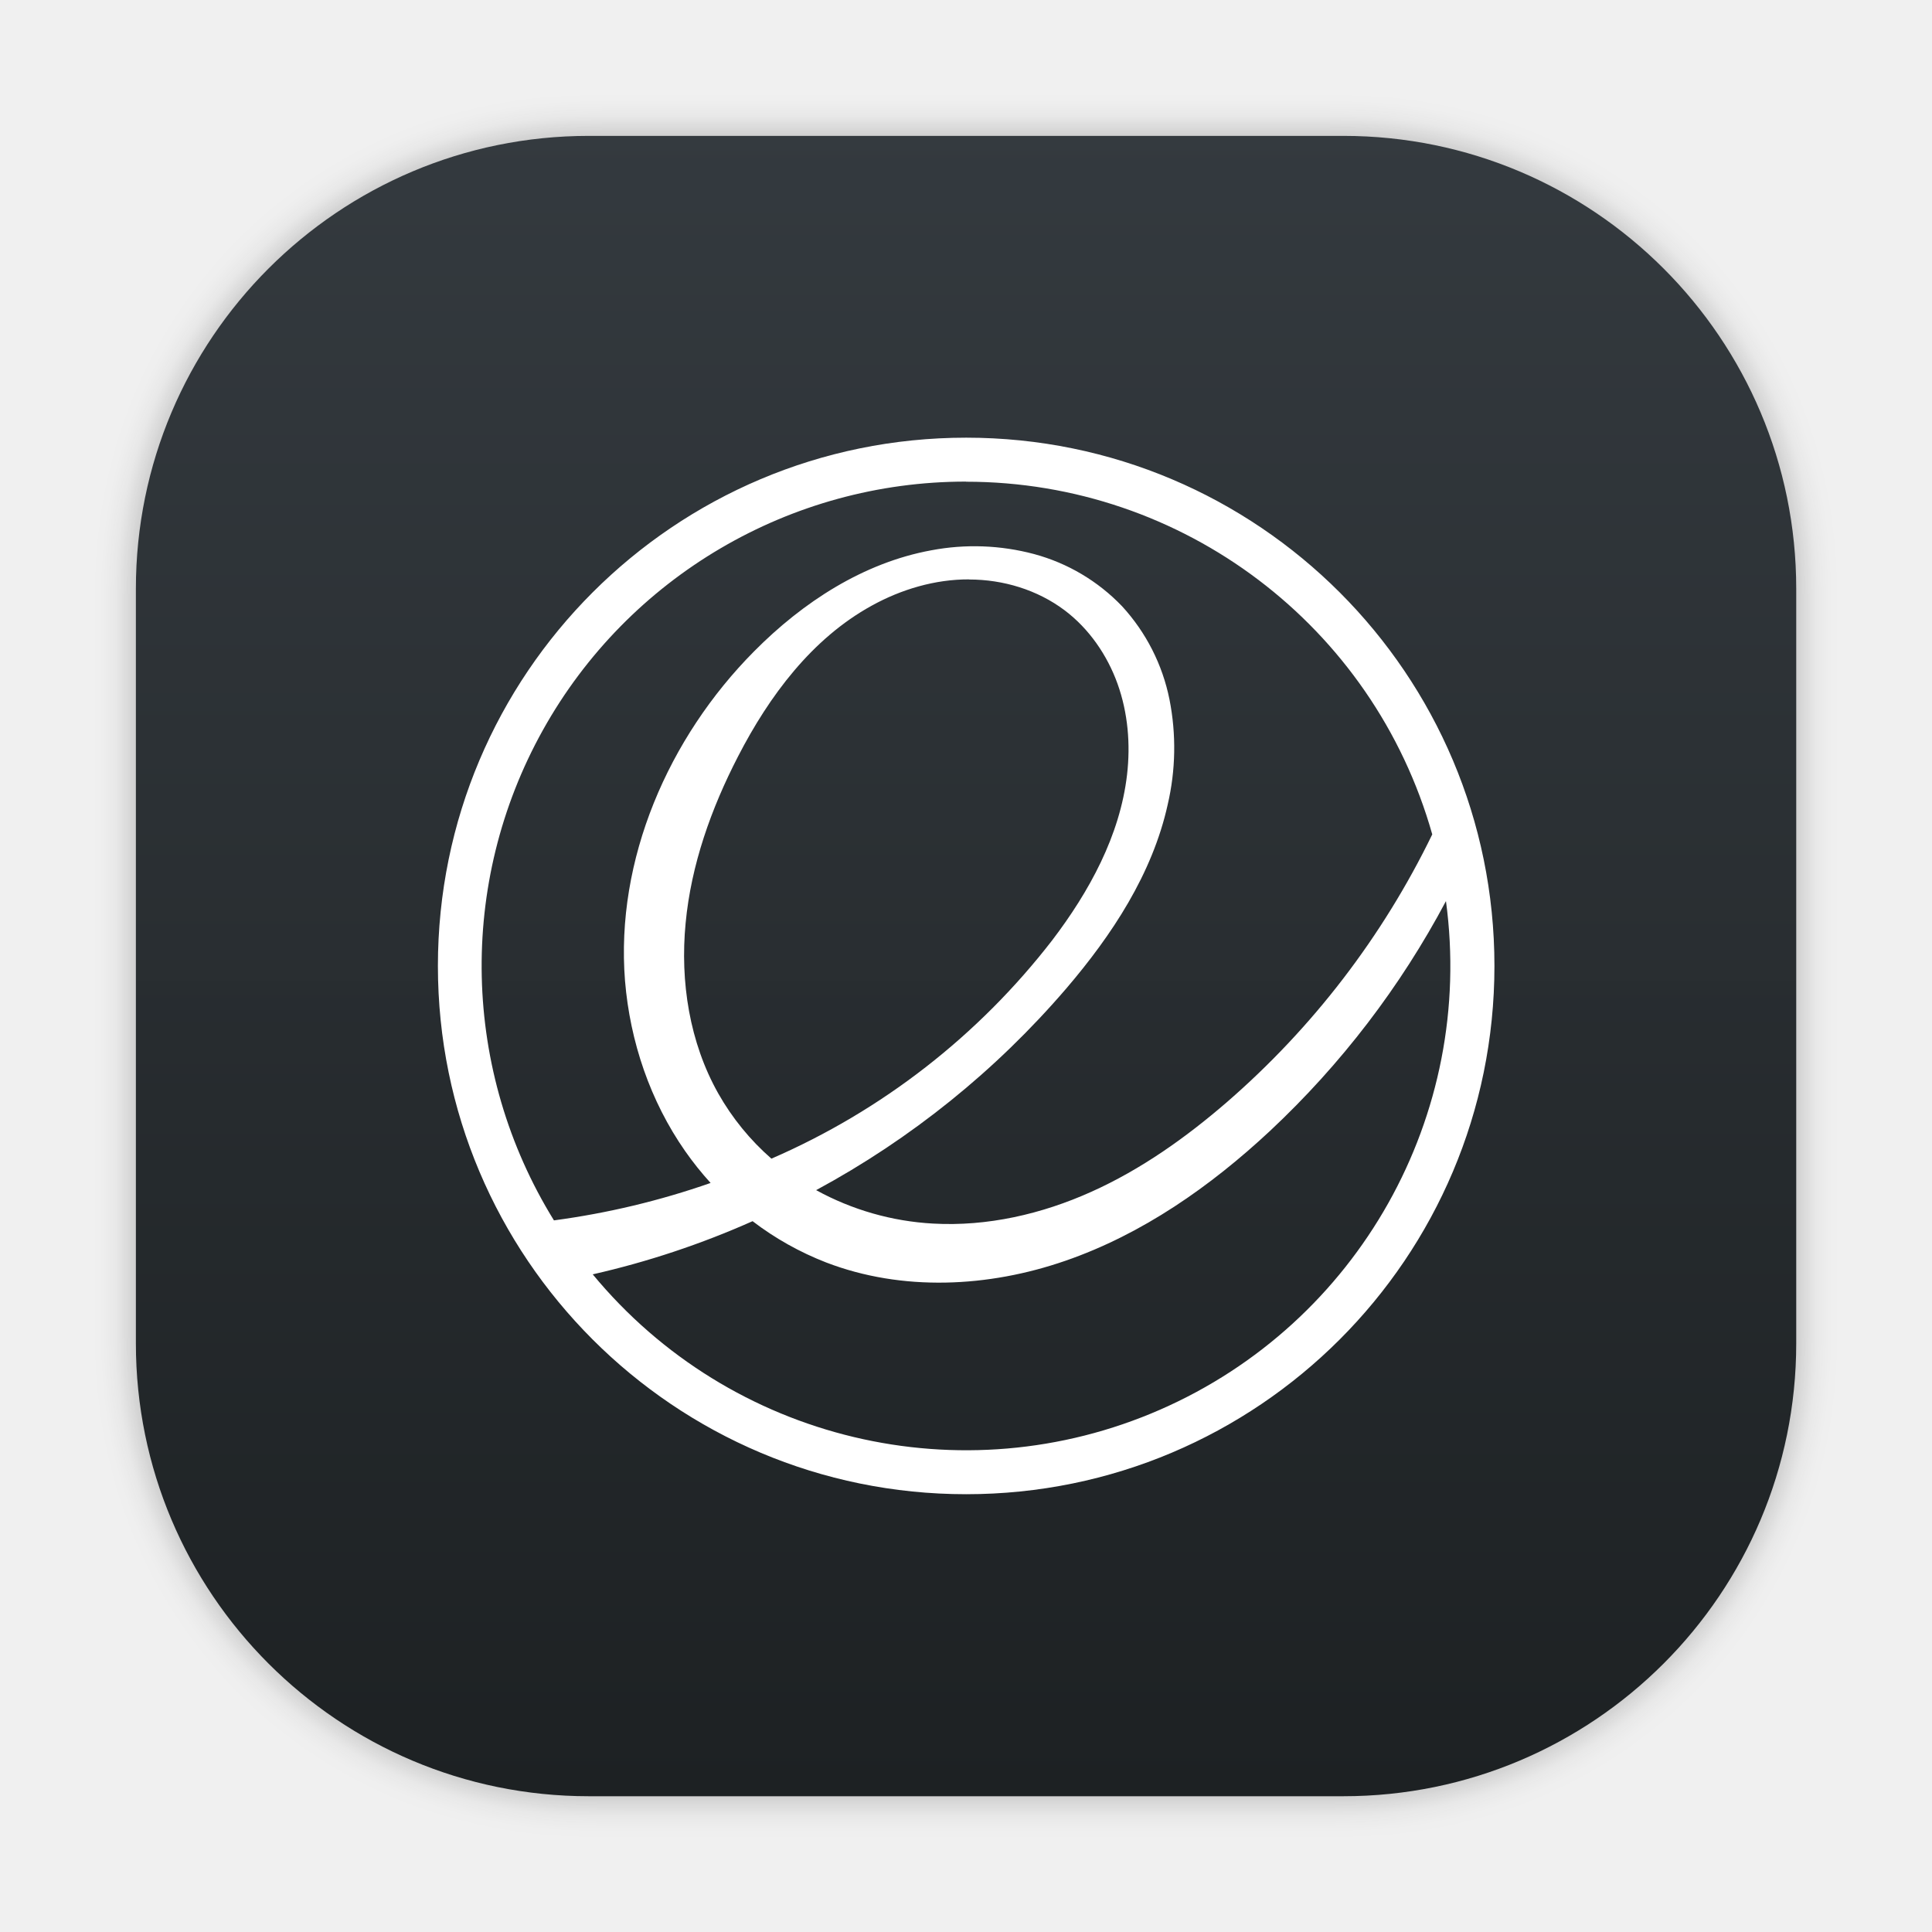
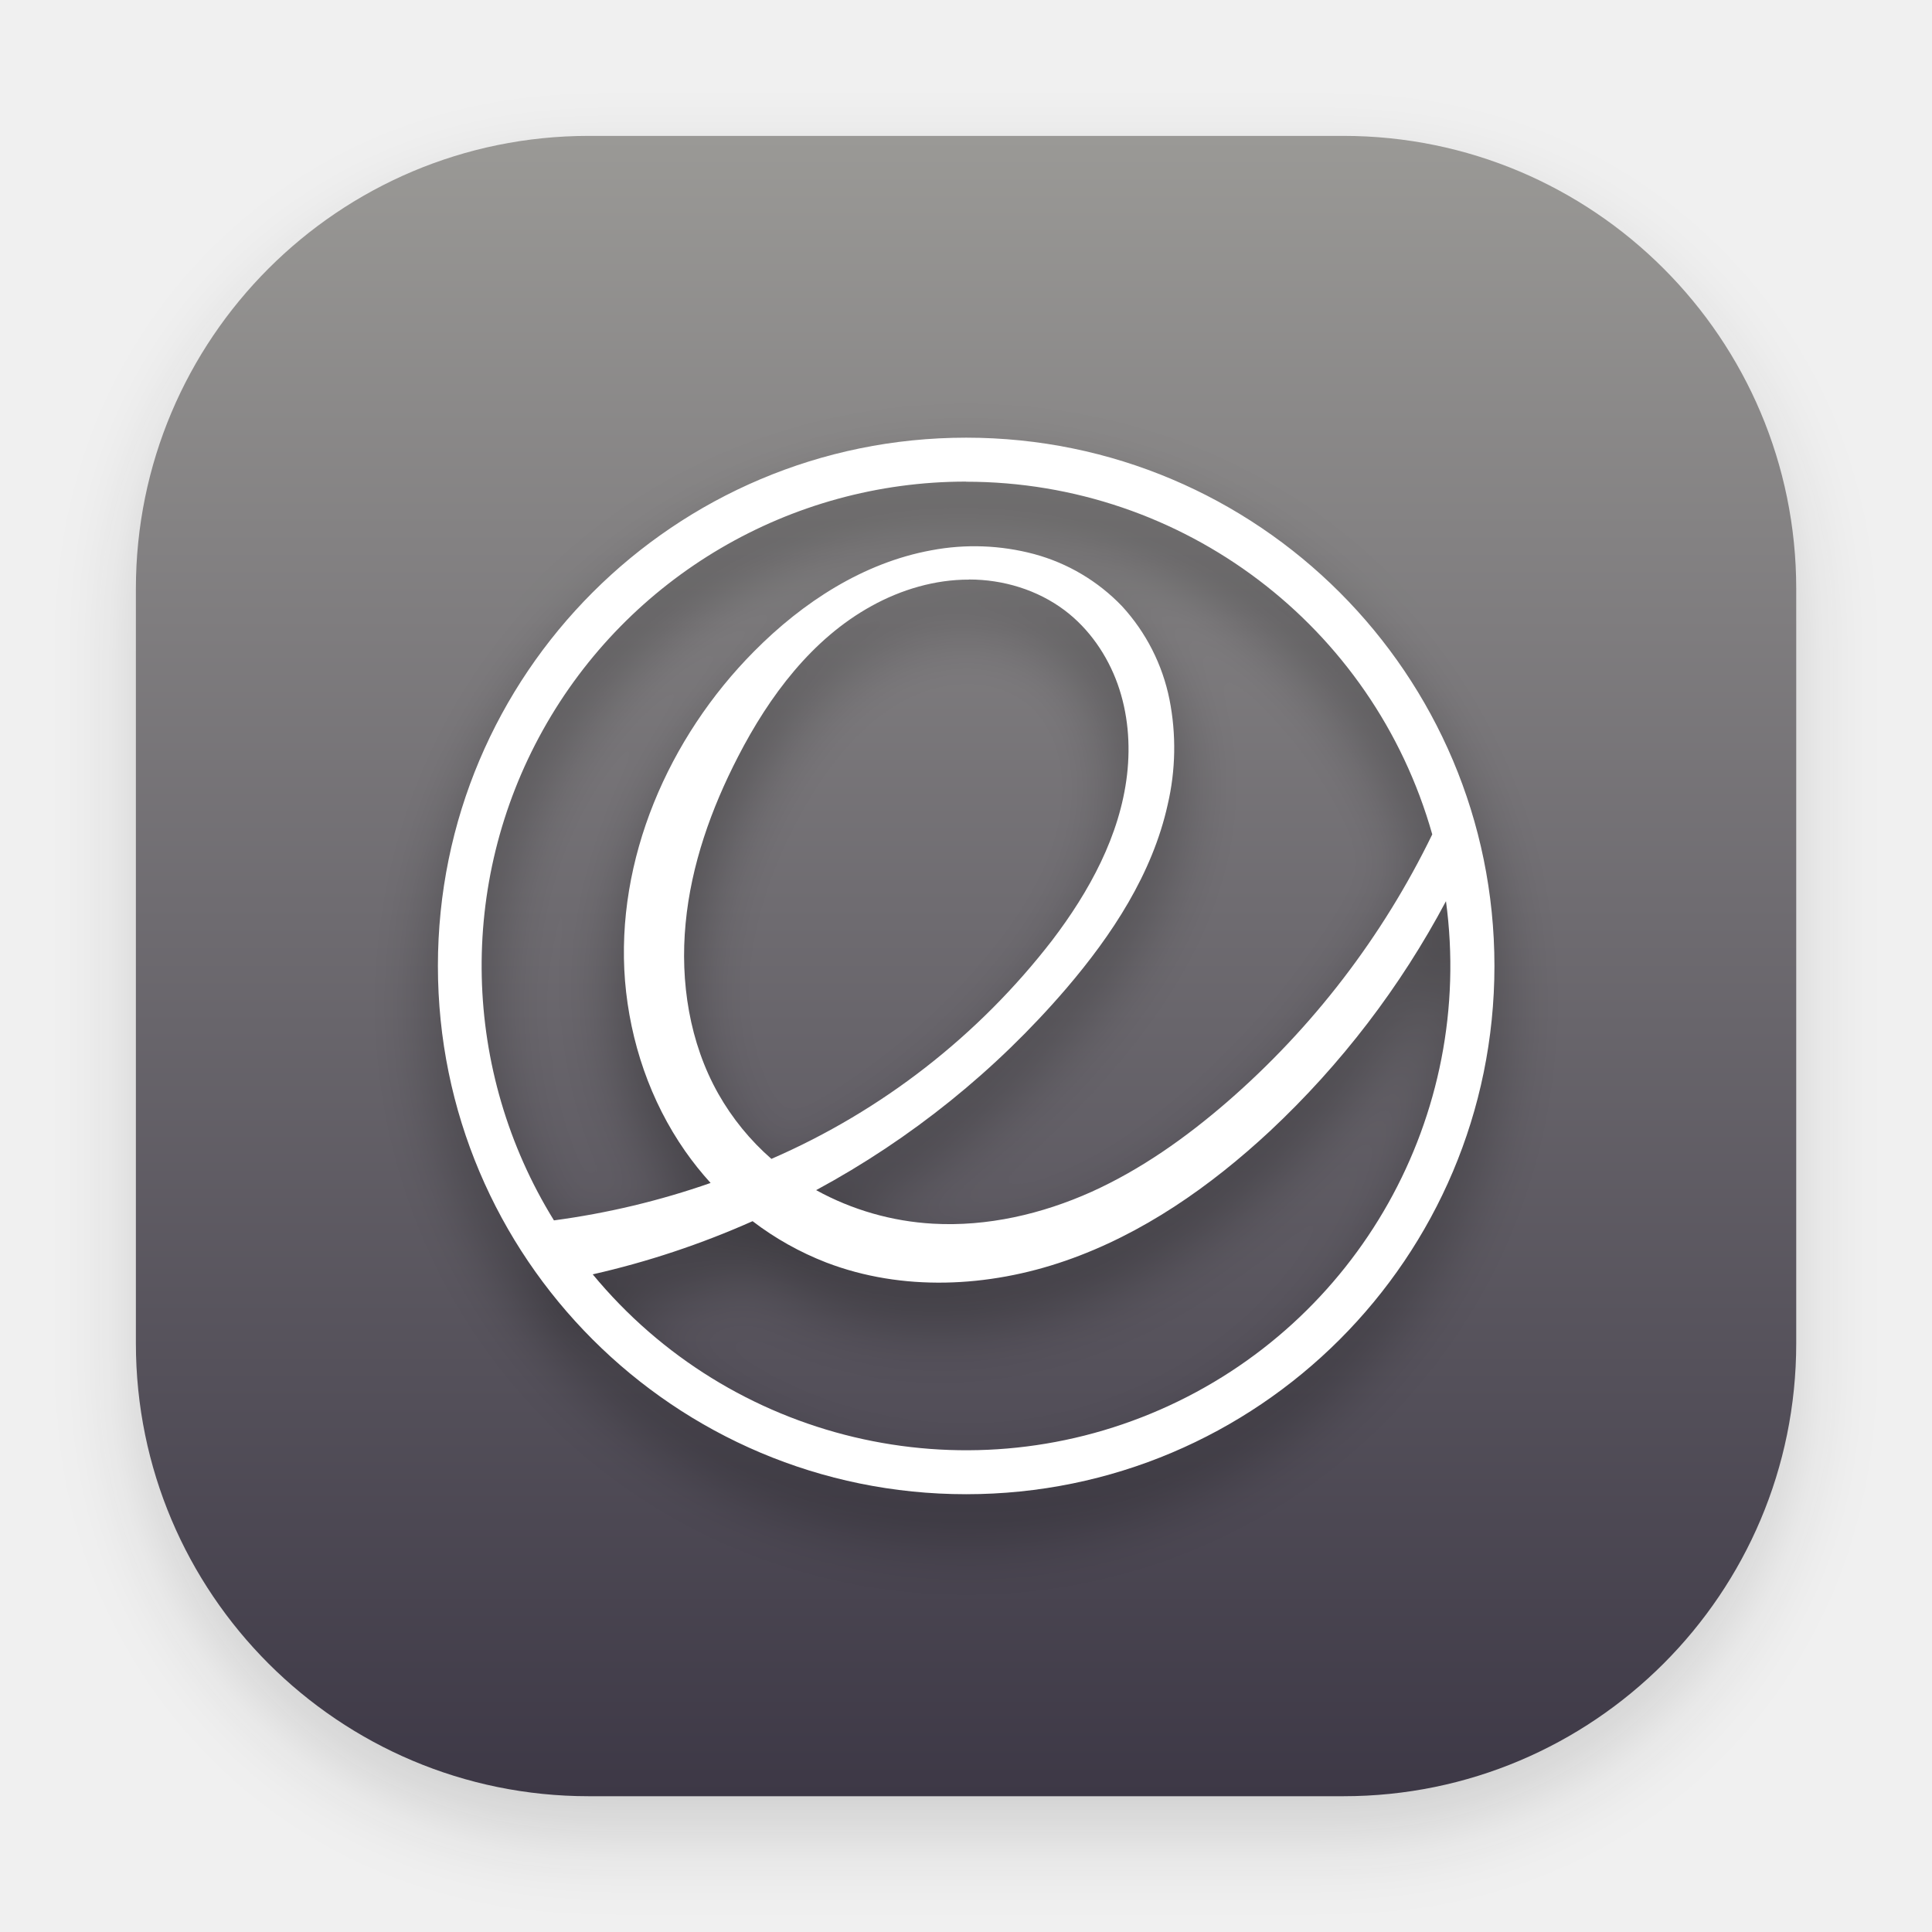
<svg xmlns="http://www.w3.org/2000/svg" id="svg19" width="512" height="512" version="1.1" viewBox="0 0 16.933 16.933">
  <defs id="defs7">
    <linearGradient id="b-3" x1="399.57" x2="399.57" y1="545.8" y2="517.8" gradientTransform="matrix(.56696 0 0 .56696 -218.64 -293.15)" gradientUnits="userSpaceOnUse">
      <stop id="stop850" stop-color="#3889e9" offset="0" />
      <stop id="stop852" stop-color="#5ea5fb" offset="1" />
    </linearGradient>
    <style id="style14" type="text/css" />
    <style id="style16" type="text/css" />
-     <filter id="filter1057" x="-.027" y="-.027" width="1.054" height="1.054" color-interpolation-filters="sRGB">
-       <feGaussianBlur id="feGaussianBlur1059" stdDeviation="0.619" />
+     <filter id="filter1057" x="-0.058" y="-0.058" width="1.116" height="1.116" color-interpolation-filters="sRGB">
+       <feGaussianBlur id="feGaussianBlur1059" stdDeviation="1.331" />
    </filter>
    <linearGradient id="linearGradient1053" x1="-127" x2="-127" y1="60" y2="5" gradientTransform="matrix(.26458 0 0 .26458 34.792 -.13493)" gradientUnits="userSpaceOnUse">
-       <stop id="stop1047" stop-color="#1d2123" offset="0" />
-       <stop id="stop1049" stop-color="#33393e" stop-opacity=".996" offset="1" />
+       <stop id="stop1047" stop-color="#1d2123" offset="0" style="stop-color:#3d3846;stop-opacity:1" />
+       <stop id="stop1049" stop-color="#33393e" stop-opacity=".996" offset="1" style="stop-color:#9a9996;stop-opacity:1" />
    </linearGradient>
+     <filter style="color-interpolation-filters:sRGB" id="filter1" x="-0.075" y="-0.075" width="1.15" height="1.15">
+       <feGaussianBlur stdDeviation="0.289" id="feGaussianBlur1" />
+     </filter>
  </defs>
-   <rect id="rect1055" transform="scale(.26458)" x="4.5" y="4.5" width="55" height="55" ry="15" fill="#141414" filter="url(#filter1057)" opacity=".3" stroke-linecap="round" stroke-width="2.744" />
+   <rect id="rect1055" transform="matrix(0.26458,0,0,0.26458,0,0.3307227)" x="4.5" y="4.5" width="55" height="55" ry="15" fill="#141414" filter="url(#filter1057)" opacity=".3" stroke-linecap="round" stroke-width="2.744" style="opacity:0.15;filter:url(#filter1057)" />
  <rect id="rect1045" x="1.191" y="1.191" width="14.552" height="14.552" ry="3.969" fill="url(#linearGradient1053)" stroke-linecap="round" stroke-width=".726" />
  <g id="g884" transform="translate(.00013258 1.1082e-5)" fill="#5e4aa6" stroke-width=".265">
    <circle id="circle862" cx="-330.35" cy="-328.37" r="0" image-rendering="optimizeSpeed" />
    <circle id="circle864" cx="-330.35" cy="-328.38" r="0" image-rendering="optimizeSpeed" />
    <circle id="circle866" cx="-330.35" cy="-328.38" r="0" image-rendering="optimizeSpeed" />
    <circle id="circle868" cx="-352.63" cy="-336.84" r="0" image-rendering="optimizeSpeed" />
    <circle id="circle870" cx="-330.35" cy="-328.37" r="0" image-rendering="optimizeSpeed" />
    <circle id="circle872" cx="-305.84" cy="-328.27" r="0" image-rendering="optimizeSpeed" />
    <circle id="circle874" cx="-305.84" cy="-328.28" r="0" image-rendering="optimizeSpeed" />
    <circle id="circle876" cx="-305.84" cy="-328.28" r="0" image-rendering="optimizeSpeed" />
    <circle id="circle878" cx="-328.12" cy="-336.74" r="0" image-rendering="optimizeSpeed" />
    <circle id="circle880" cx="-305.84" cy="-328.27" r="0" image-rendering="optimizeSpeed" />
    <circle id="circle882" cx="-305.03" cy="-328.69" r="0" />
  </g>
-   <circle id="circle890" cx="8.469" cy="8.346" r="7.938" fill-opacity="0" stroke-width=".416" />
-   <circle id="circle892" cx="8.469" cy="8.346" r="0" fill="url(#b-3)" stroke-width=".416" />
-   <path id="path15" d="m8.468 3.836a4.63 4.63 0 1 0 0 9.26 4.63 4.63 0 0 0 0-9.26zm0 0.386a4.246 4.246 0 0 1 4.085 3.091 7.364 7.364 0 0 1-1.799 2.346c-0.361 0.312-0.754 0.591-1.188 0.786-0.435 0.196-0.913 0.306-1.389 0.279a2.403 2.403 0 0 1-1.024-0.293 7.723 7.723 0 0 0 2.192-1.767c0.402-0.47 0.755-1.006 0.889-1.611a2.187 2.187 0 0 0 0.016-0.922 1.704 1.704 0 0 0-0.416-0.818 1.669 1.669 0 0 0-0.771-0.457 2.028 2.028 0 0 0-0.9-0.033c-0.596 0.109-1.127 0.455-1.553 0.885-0.752 0.757-1.217 1.827-1.132 2.889 0.044 0.532 0.221 1.054 0.527 1.492 0.068 0.097 0.142 0.19 0.223 0.279a6.943 6.943 0 0 1-1.373 0.328 4.244 4.244 0 0 1 3.611-6.475zm0.026 0.857c0.299 0 0.599 0.091 0.837 0.27 0.215 0.162 0.374 0.394 0.464 0.645 0.091 0.254 0.114 0.529 0.083 0.796-0.062 0.534-0.331 1.024-0.656 1.451a6.259 6.259 0 0 1-2.461 1.914 2.192 2.192 0 0 1-0.465-0.57c-0.253-0.448-0.336-0.981-0.287-1.493 0.048-0.512 0.224-1.006 0.46-1.463 0.273-0.53 0.647-1.032 1.17-1.32 0.26-0.144 0.557-0.232 0.854-0.231zm4.179 2.818a4.244 4.244 0 0 1-7.478 3.272c0.481-0.109 0.952-0.266 1.401-0.466 0.197 0.151 0.416 0.273 0.645 0.362 0.667 0.256 1.422 0.219 2.097-0.015 0.674-0.233 1.272-0.652 1.794-1.139a7.717 7.717 0 0 0 1.542-2.015z" fill="#fff" stroke-width="1.426" />
-   <circle id="circle41" cx="-349.92" cy="-328.5" r="0" fill="#5e4aa6" stroke-width=".265" />
-   <circle id="circle43" cx="-59.004" cy="6.311" r="0" fill="#5e4aa6" fill-rule="evenodd" stroke-width=".265" />
+   <path id="path15" d="m 8.468,4.167 a 4.63,4.63 0 1 0 0,9.26 4.63,4.63 0 0 0 0,-9.26 z m 0,0.386 a 4.246,4.246 0 0 1 4.085,3.091 7.364,7.364 0 0 1 -1.799,2.346 c -0.361,0.312 -0.754,0.591 -1.188,0.786 -0.435,0.196 -0.913,0.306 -1.389,0.279 A 2.403,2.403 0 0 1 7.153,10.762 7.723,7.723 0 0 0 9.345,8.995 c 0.402,-0.47 0.755,-1.006 0.889,-1.611 a 2.187,2.187 0 0 0 0.016,-0.922 1.704,1.704 0 0 0 -0.416,-0.818 1.669,1.669 0 0 0 -0.771,-0.457 2.028,2.028 0 0 0 -0.9,-0.033 c -0.596,0.109 -1.127,0.455 -1.553,0.885 -0.752,0.757 -1.217,1.827 -1.132,2.889 0.044,0.532 0.221,1.054 0.527,1.492 0.068,0.097 0.142,0.19 0.223,0.279 a 6.943,6.943 0 0 1 -1.373,0.328 4.244,4.244 0 0 1 3.611,-6.475 z m 0.026,0.857 c 0.299,0 0.599,0.091 0.837,0.27 0.215,0.162 0.374,0.394 0.464,0.645 0.091,0.254 0.114,0.529 0.083,0.796 -0.062,0.534 -0.331,1.024 -0.656,1.451 a 6.259,6.259 0 0 1 -2.461,1.914 2.192,2.192 0 0 1 -0.465,-0.57 c -0.253,-0.448 -0.336,-0.981 -0.287,-1.493 0.048,-0.512 0.224,-1.006 0.46,-1.463 0.273,-0.53 0.647,-1.032 1.17,-1.32 0.26,-0.144 0.557,-0.232 0.854,-0.231 z m 4.179,2.818 a 4.244,4.244 0 0 1 -7.478,3.272 c 0.481,-0.109 0.952,-0.266 1.401,-0.466 0.197,0.151 0.416,0.273 0.645,0.362 0.667,0.256 1.422,0.219 2.097,-0.015 0.674,-0.233 1.272,-0.652 1.794,-1.139 a 7.717,7.717 0 0 0 1.542,-2.015 z" fill="#fff" stroke-width="1.426" style="opacity:0.35;fill:#000000;fill-opacity:1;filter:url(#filter1)" />
+   <path id="path15-7" d="m 8.468,3.836 a 4.63,4.63 0 1 0 0,9.26 4.63,4.63 0 0 0 0,-9.26 z m 0,0.386 a 4.246,4.246 0 0 1 4.085,3.091 7.364,7.364 0 0 1 -1.799,2.346 C 10.393,9.971 10,10.25 9.566,10.446 9.131,10.641 8.653,10.752 8.177,10.725 A 2.403,2.403 0 0 1 7.153,10.431 7.723,7.723 0 0 0 9.345,8.664 c 0.402,-0.47 0.755,-1.006 0.889,-1.611 a 2.187,2.187 0 0 0 0.016,-0.922 1.704,1.704 0 0 0 -0.416,-0.818 1.669,1.669 0 0 0 -0.771,-0.457 2.028,2.028 0 0 0 -0.9,-0.033 c -0.596,0.109 -1.127,0.455 -1.553,0.885 -0.752,0.757 -1.217,1.827 -1.132,2.889 0.044,0.532 0.221,1.054 0.527,1.492 0.068,0.097 0.142,0.19 0.223,0.279 a 6.943,6.943 0 0 1 -1.373,0.328 4.244,4.244 0 0 1 3.611,-6.475 z m 0.026,0.857 c 0.299,0 0.599,0.091 0.837,0.27 0.215,0.162 0.374,0.394 0.464,0.645 0.091,0.254 0.114,0.529 0.083,0.796 -0.062,0.534 -0.331,1.024 -0.656,1.451 A 6.259,6.259 0 0 1 6.761,10.157 2.192,2.192 0 0 1 6.296,9.587 c -0.253,-0.448 -0.336,-0.981 -0.287,-1.493 0.048,-0.512 0.224,-1.006 0.46,-1.463 0.273,-0.53 0.647,-1.032 1.17,-1.32 0.26,-0.144 0.557,-0.232 0.854,-0.231 z m 4.179,2.818 a 4.244,4.244 0 0 1 -7.478,3.272 c 0.481,-0.109 0.952,-0.266 1.401,-0.466 0.197,0.151 0.416,0.273 0.645,0.362 0.667,0.256 1.422,0.219 2.097,-0.015 0.674,-0.233 1.272,-0.652 1.794,-1.138 a 7.717,7.717 0 0 0 1.542,-2.015 z" fill="#ffffff" stroke-width="1.426" />
</svg>
